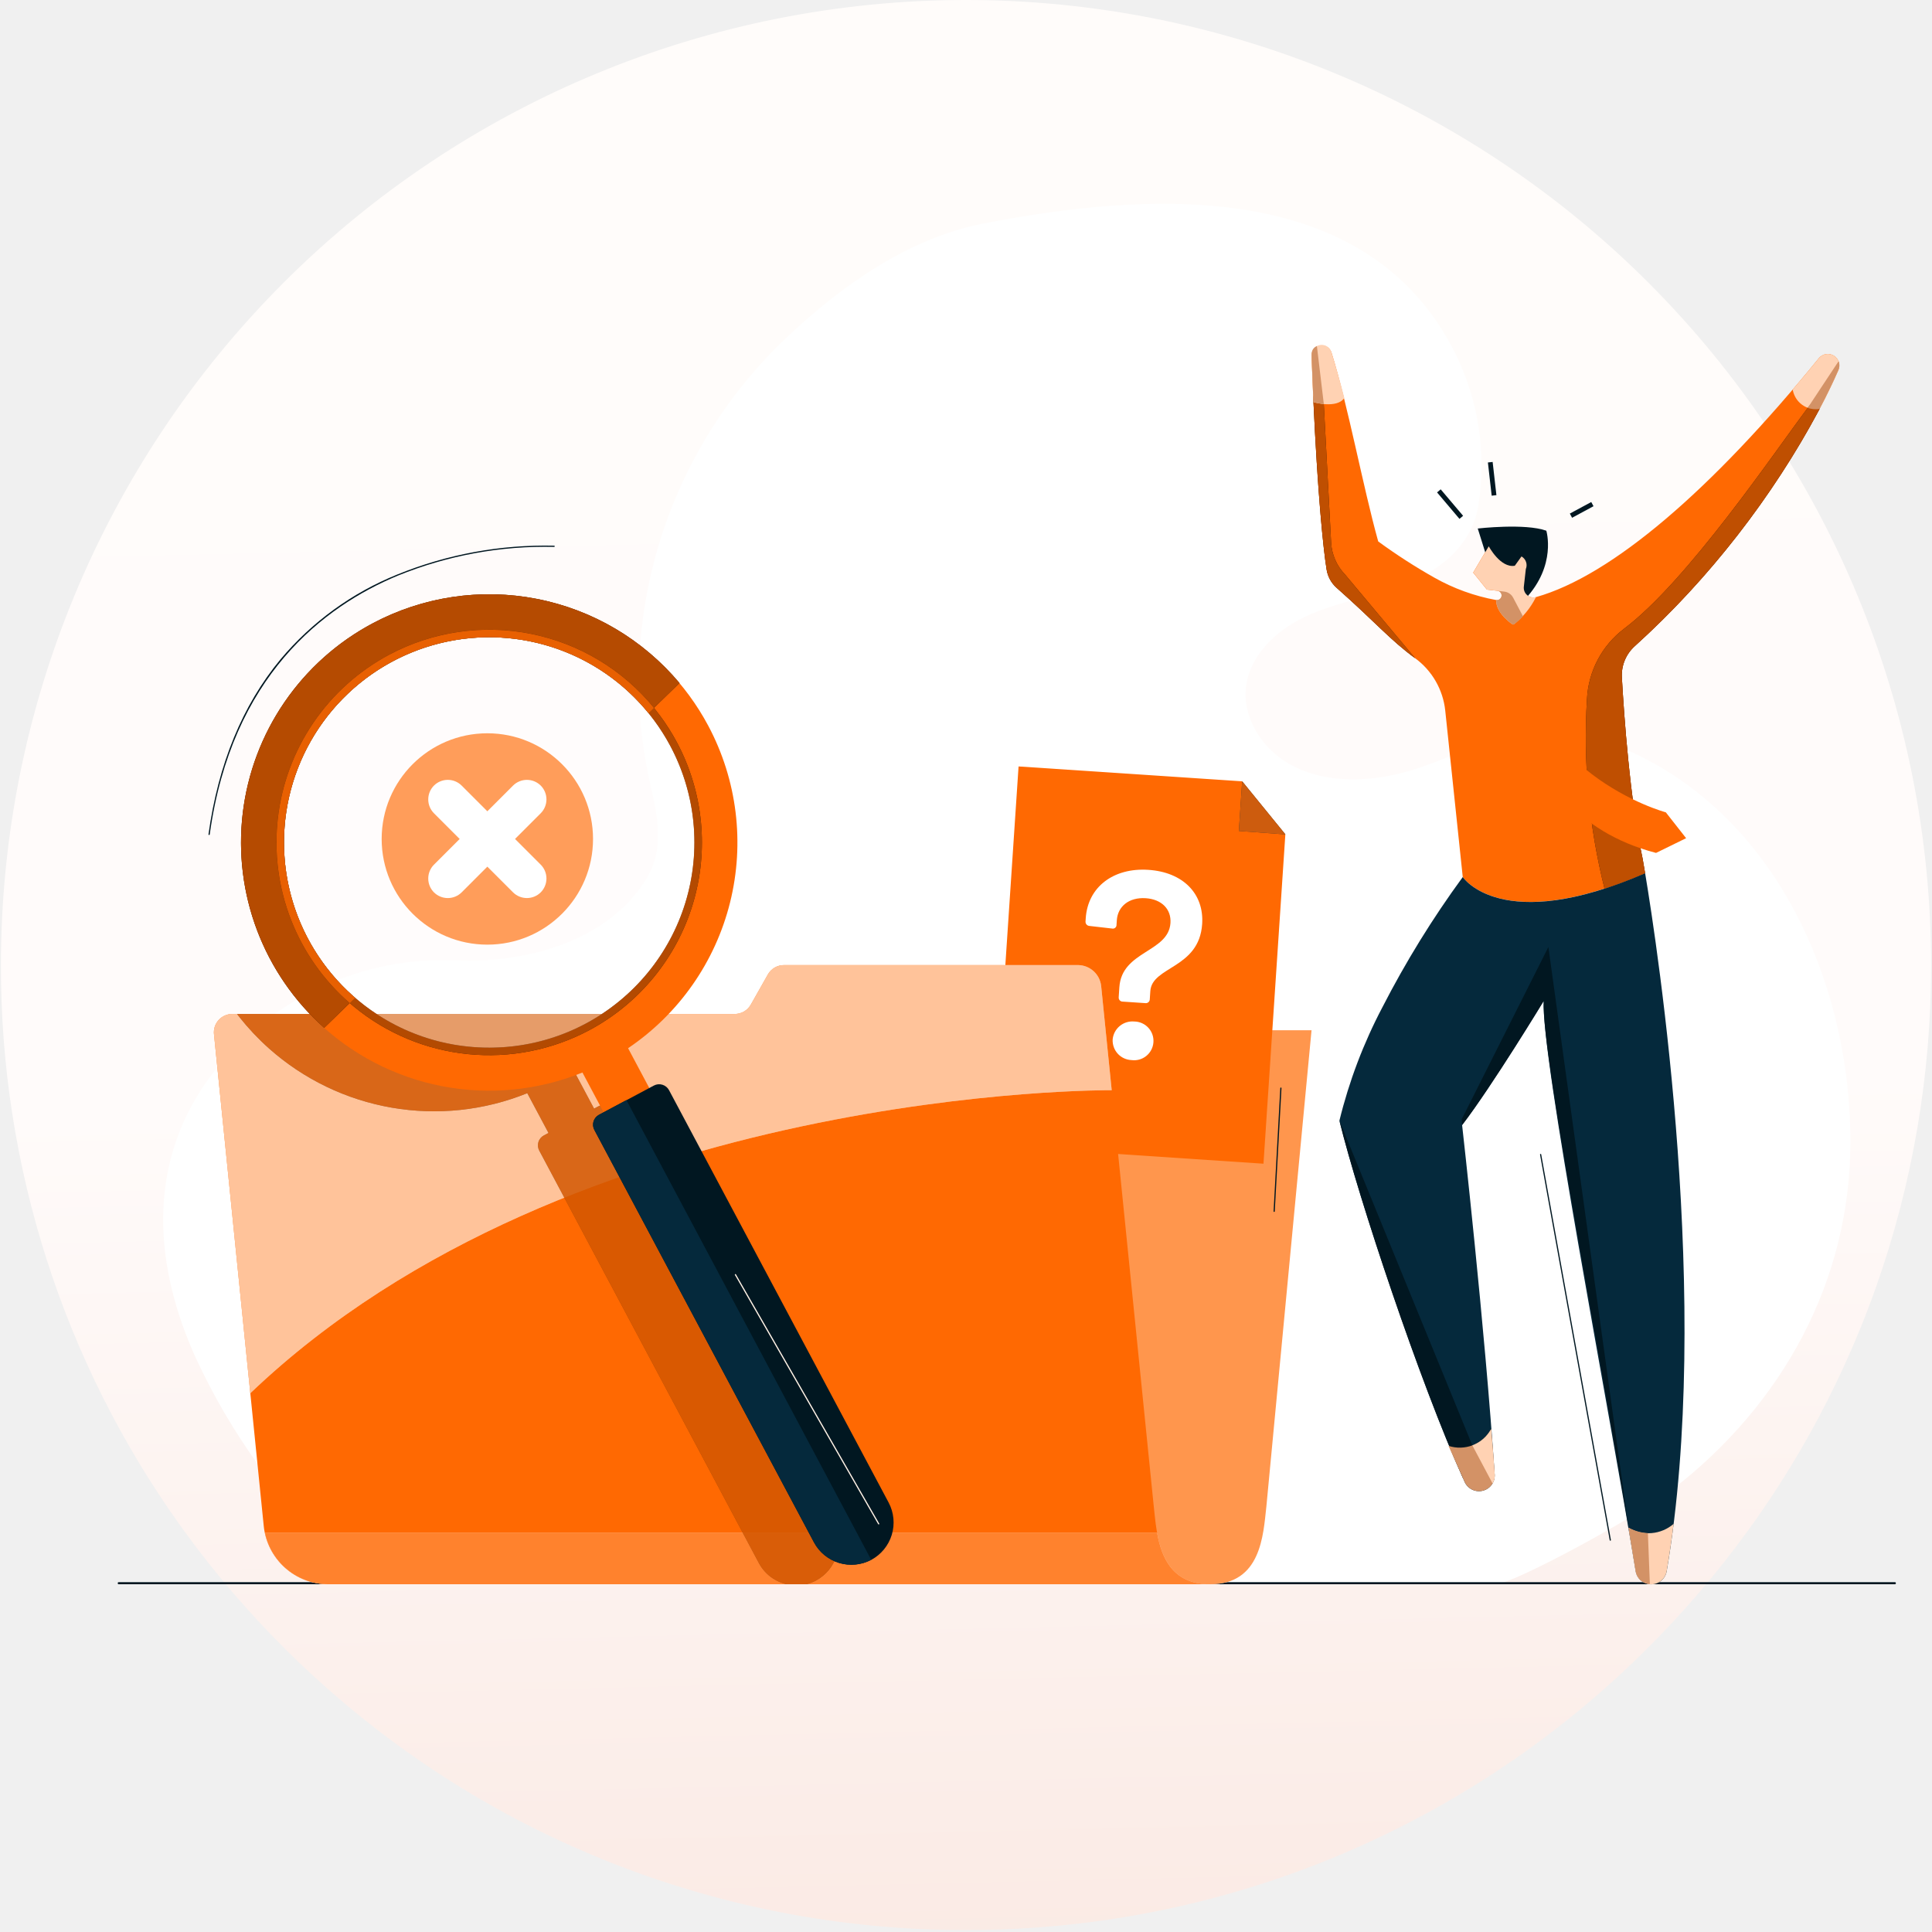
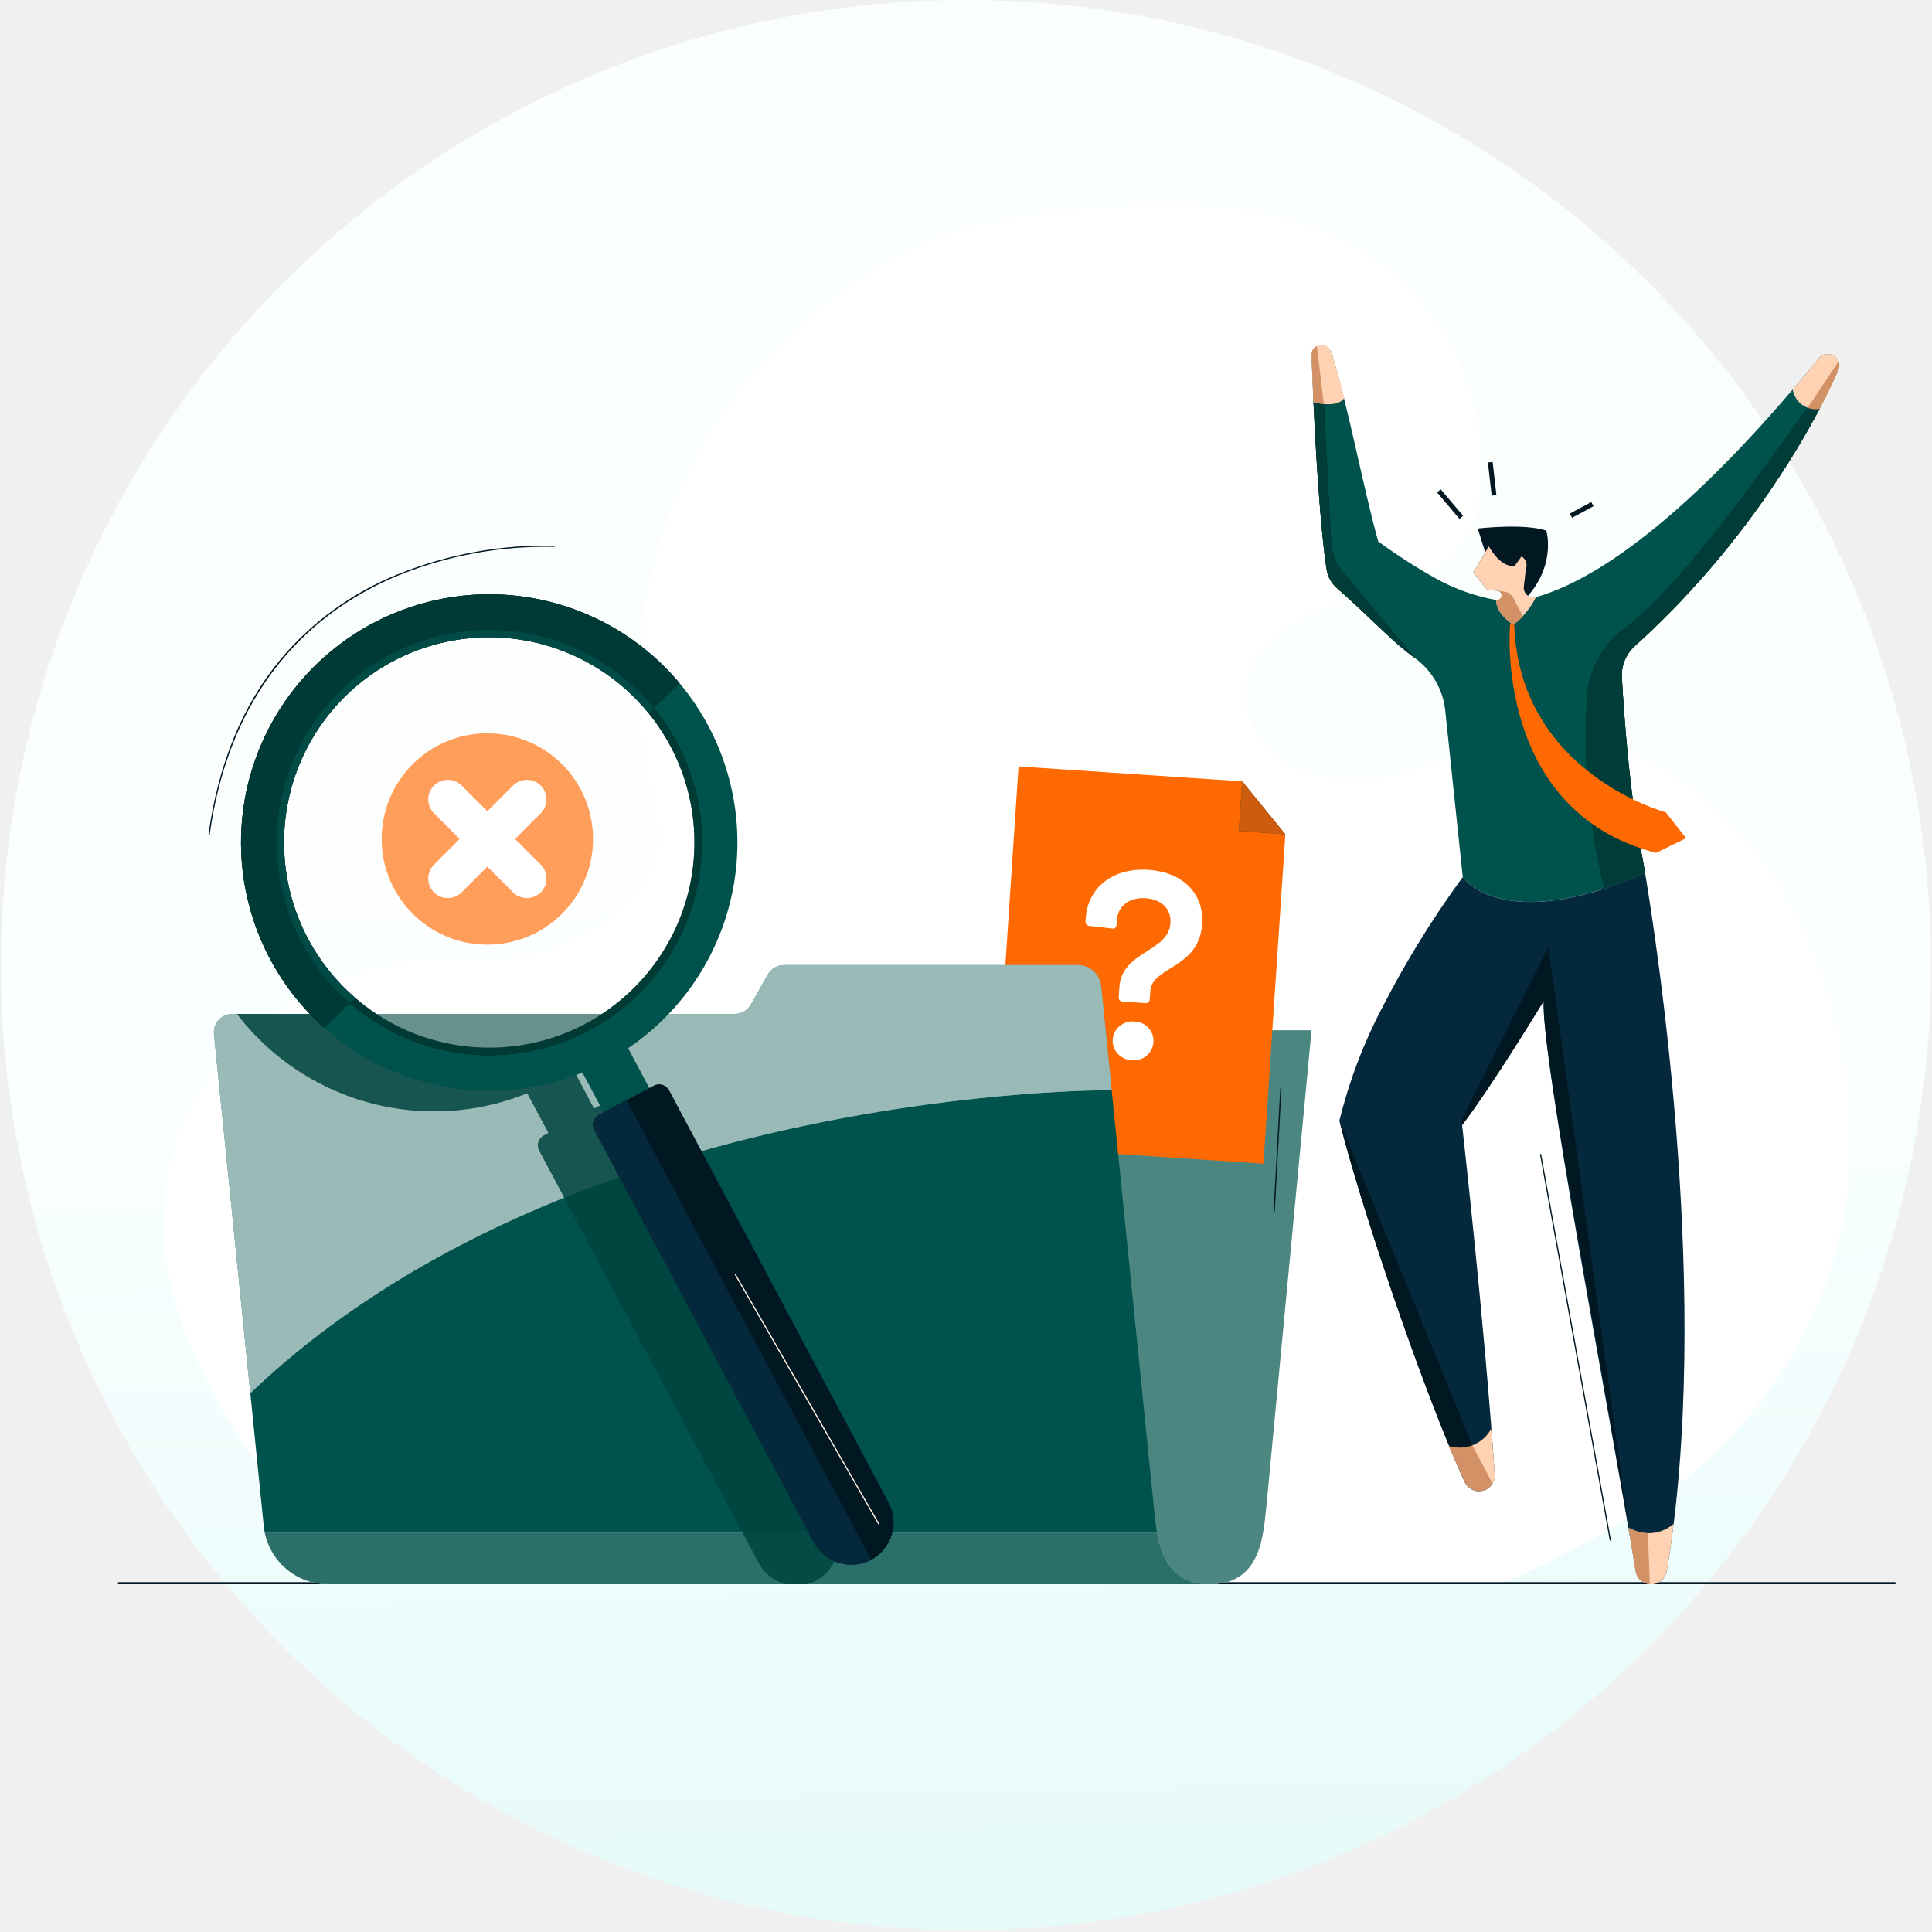
<svg xmlns="http://www.w3.org/2000/svg" width="255" height="255" viewBox="0 0 255 255" fill="none">
  <g clip-path="url(#clip0_246_1001)">
    <mask id="mask0_246_1001" style="mask-type:luminance" maskUnits="userSpaceOnUse" x="0" y="0" width="255" height="255">
      <path d="M255 0H0V255H255V0Z" fill="white" />
    </mask>
    <g mask="url(#mask0_246_1001)">
      <path d="M254.877 127.377C254.892 141.818 252.448 156.157 247.648 169.777C247.248 170.91 246.832 172.04 246.398 173.165C245.412 175.724 244.346 178.242 243.198 180.719C241.911 183.508 240.526 186.242 239.044 188.919C236.795 192.984 234.324 196.924 231.644 200.719L231.538 200.87L231.394 201.07L231.387 201.08L231.287 201.218C231.105 201.475 230.921 201.731 230.735 201.986C226.67 207.602 222.155 212.878 217.235 217.763C216.976 218.02 216.716 218.276 216.454 218.531L216.417 218.567C192.654 241.798 160.729 254.786 127.497 254.742C97.131 254.787 67.756 243.94 44.707 224.17C42.603 222.37 40.559 220.503 38.576 218.57L38.539 218.534C38.278 218.279 38.017 218.023 37.758 217.766C32.84 212.884 28.325 207.612 24.259 202C24.109 201.794 23.96 201.587 23.812 201.38L23.706 201.232C8.327 179.68 0.08 153.854 0.123 127.377C0.123 93.594 13.543 61.196 37.431 37.308C61.319 13.42 93.718 0 127.5 0C161.283 0 193.682 13.42 217.569 37.308C241.457 61.196 254.877 93.594 254.877 127.377Z" fill="url(#paint0_linear_246_1001)" />
      <path d="M197.429 209.1C199.604 209.1 215.795 200.4 220.76 196.569C235.212 185.401 244.247 169.124 244.231 150.649C244.211 127.464 232.21 103.049 208.276 96.729C199.967 94.534 192.205 100.392 184.411 102.173C179.744 103.239 174.438 103.26 170.174 100.839C166.597 98.809 163.983 94.779 164.456 90.693C164.936 86.548 168.356 83.28 172.116 81.471C175.876 79.662 180.058 78.959 184.016 77.65C189.191 75.941 194.156 72.503 195.108 66.824C196.231 59.939 195.169 52.875 192.072 46.624C180.458 23.324 151.378 25.301 129.749 29.514C119.934 31.426 111.049 37.721 103.896 44.474C96.408 51.533 90.783 60.335 87.522 70.095C84.261 79.855 83.464 90.27 85.204 100.413C86.132 105.863 88.399 111.062 85.204 116.168C80.141 124.268 69.297 127.182 60.251 126.733C54.07 126.475 47.918 127.703 42.31 130.313C36.702 132.922 31.801 136.839 28.018 141.733C19.586 152.833 20.104 166.007 25.443 178.333C25.58 178.648 25.719 178.963 25.861 179.277C28.123 184.162 30.842 188.822 33.981 193.195C35.843 195.838 37.819 198.395 39.875 200.895C40.948 202.195 45.575 209.102 47.122 209.102H197.423L197.429 209.1Z" fill="white" />
      <path d="M250.06 209.1H15.711C15.691 209.105 15.669 209.106 15.648 209.102C15.627 209.097 15.607 209.088 15.59 209.075C15.573 209.062 15.559 209.045 15.55 209.026C15.54 209.006 15.535 208.985 15.535 208.964C15.535 208.942 15.54 208.921 15.55 208.901C15.559 208.882 15.573 208.865 15.59 208.852C15.607 208.839 15.627 208.83 15.648 208.825C15.669 208.821 15.691 208.822 15.711 208.827H250.06C250.081 208.822 250.103 208.821 250.124 208.825C250.145 208.83 250.165 208.839 250.182 208.852C250.199 208.865 250.213 208.882 250.222 208.901C250.232 208.921 250.237 208.942 250.237 208.964C250.237 208.985 250.232 209.006 250.222 209.026C250.213 209.045 250.199 209.062 250.182 209.075C250.165 209.088 250.145 209.097 250.124 209.102C250.103 209.106 250.081 209.105 250.06 209.1Z" fill="#011721" />
-       <path d="M242.641 48.853C242.788 48.515 242.808 48.135 242.696 47.783C242.584 47.432 242.349 47.133 242.033 46.942C241.718 46.751 241.344 46.68 240.981 46.743C240.618 46.807 240.29 46.999 240.057 47.286C225.936 64.633 212.737 76 202.723 78.814C202.522 78.869 202.31 78.874 202.107 78.828C201.903 78.782 201.714 78.686 201.556 78.55C201.398 78.414 201.276 78.241 201.2 78.046C201.125 77.851 201.099 77.641 201.123 77.434L201.385 75.11C201.509 74.81 201.519 74.475 201.414 74.168C201.309 73.86 201.096 73.602 200.814 73.44L199.929 74.672C198.029 75.003 196.492 72.103 196.492 72.103L194.442 75.577L196.255 77.822L197.639 77.977C197.722 77.985 197.802 78.009 197.875 78.049C197.948 78.088 198.013 78.142 198.064 78.207C198.116 78.272 198.154 78.346 198.176 78.427C198.198 78.507 198.204 78.59 198.193 78.672C198.182 78.755 198.154 78.834 198.112 78.905C198.069 78.977 198.013 79.039 197.946 79.088C197.879 79.137 197.803 79.171 197.722 79.19C197.641 79.209 197.557 79.211 197.475 79.197C194.605 78.672 191.842 77.671 189.302 76.234C186.747 74.789 184.278 73.196 181.908 71.464C179.884 64.22 177.938 53.554 175.741 46.539C175.645 46.226 175.438 45.959 175.159 45.788C174.881 45.617 174.549 45.553 174.227 45.608C173.904 45.663 173.613 45.833 173.406 46.087C173.2 46.342 173.094 46.662 173.106 46.989C173.723 63.9 174.643 72.422 175.106 75.21C175.259 76.127 175.722 76.963 176.417 77.579C181.607 82.179 183.39 84.379 186.782 86.879C187.888 87.69 188.812 88.722 189.495 89.91C190.179 91.099 190.608 92.416 190.753 93.779L193.065 115.758C193.065 115.758 198.155 123.49 217.132 115.242C216.926 114.006 216.805 113.342 216.805 113.342C215.131 105.473 214.359 94.587 214.069 89.442C214.022 88.668 214.149 87.893 214.442 87.175C214.734 86.457 215.184 85.814 215.758 85.293C229.234 73.211 238.505 58.326 242.644 48.852L242.641 48.853Z" fill="#FF6902" />
+       <path d="M242.641 48.853C242.788 48.515 242.808 48.135 242.696 47.783C242.584 47.432 242.349 47.133 242.033 46.942C241.718 46.751 241.344 46.68 240.981 46.743C240.618 46.807 240.29 46.999 240.057 47.286C225.936 64.633 212.737 76 202.723 78.814C202.522 78.869 202.31 78.874 202.107 78.828C201.903 78.782 201.714 78.686 201.556 78.55C201.398 78.414 201.276 78.241 201.2 78.046C201.125 77.851 201.099 77.641 201.123 77.434L201.385 75.11C201.509 74.81 201.519 74.475 201.414 74.168C201.309 73.86 201.096 73.602 200.814 73.44L199.929 74.672C198.029 75.003 196.492 72.103 196.492 72.103L194.442 75.577L196.255 77.822L197.639 77.977C197.722 77.985 197.802 78.009 197.875 78.049C197.948 78.088 198.013 78.142 198.064 78.207C198.116 78.272 198.154 78.346 198.176 78.427C198.198 78.507 198.204 78.59 198.193 78.672C198.182 78.755 198.154 78.834 198.112 78.905C198.069 78.977 198.013 79.039 197.946 79.088C197.879 79.137 197.803 79.171 197.722 79.19C197.641 79.209 197.557 79.211 197.475 79.197C194.605 78.672 191.842 77.671 189.302 76.234C186.747 74.789 184.278 73.196 181.908 71.464C179.884 64.22 177.938 53.554 175.741 46.539C175.645 46.226 175.438 45.959 175.159 45.788C174.881 45.617 174.549 45.553 174.227 45.608C173.904 45.663 173.613 45.833 173.406 46.087C173.2 46.342 173.094 46.662 173.106 46.989C173.723 63.9 174.643 72.422 175.106 75.21C175.259 76.127 175.722 76.963 176.417 77.579C181.607 82.179 183.39 84.379 186.782 86.879C187.888 87.69 188.812 88.722 189.495 89.91C190.179 91.099 190.608 92.416 190.753 93.779L193.065 115.758C193.065 115.758 198.155 123.49 217.132 115.242C216.926 114.006 216.805 113.342 216.805 113.342C215.131 105.473 214.359 94.587 214.069 89.442C214.022 88.668 214.149 87.893 214.442 87.175C214.734 86.457 215.184 85.814 215.758 85.293C229.234 73.211 238.505 58.326 242.644 48.852L242.641 48.853Z" fill="#00524C" />
      <path d="M174.724 53.329C174.724 53.329 174.005 52.757 173.324 52.238C173.924 65.446 174.69 72.704 175.099 75.196C175.251 76.119 175.716 76.962 176.416 77.582C181.607 82.182 183.392 84.382 186.782 86.882L177.538 75.839C176.438 74.704 175.783 73.211 175.694 71.633L174.726 53.326L174.724 53.329Z" fill="black" />
-       <path opacity="0.75" d="M174.724 53.329C174.724 53.329 174.005 52.757 173.324 52.238C173.924 65.446 174.69 72.704 175.099 75.196C175.251 76.119 175.716 76.962 176.416 77.582C181.607 82.182 183.392 84.382 186.782 86.882L177.538 75.839C176.438 74.704 175.783 73.211 175.694 71.633L174.726 53.326L174.724 53.329Z" fill="#FF6902" />
+       <path opacity="0.75" d="M174.724 53.329C174.724 53.329 174.005 52.757 173.324 52.238C173.924 65.446 174.69 72.704 175.099 75.196C175.251 76.119 175.716 76.962 176.416 77.582C181.607 82.182 183.392 84.382 186.782 86.882L177.538 75.839C176.438 74.704 175.783 73.211 175.694 71.633L174.726 53.326L174.724 53.329Z" fill="#00524C" />
      <path d="M196.03 72.894L195.045 69.757C195.045 69.757 201.27 69.039 204.095 70.045C204.095 70.045 205.484 74.594 201.318 79.045L201.029 80.163L199.878 78.857L196.752 75.197L196.031 72.897L196.03 72.894Z" fill="#011721" />
      <path d="M201.128 77.434L201.39 75.11C201.514 74.81 201.524 74.475 201.419 74.168C201.314 73.86 201.101 73.602 200.819 73.44L199.934 74.672C198.034 75.003 196.497 72.103 196.497 72.103L194.447 75.577L196.26 77.822L197.643 77.977C197.726 77.985 197.806 78.009 197.879 78.049C197.952 78.088 198.016 78.142 198.068 78.207C198.12 78.272 198.158 78.346 198.18 78.427C198.202 78.507 198.208 78.59 198.197 78.672C198.186 78.755 198.158 78.834 198.116 78.905C198.073 78.977 198.017 79.039 197.95 79.088C197.883 79.137 197.807 79.171 197.726 79.19C197.645 79.209 197.561 79.211 197.479 79.197C197.427 81.021 199.719 82.471 199.719 82.471C200.987 81.497 202.016 80.246 202.727 78.813C202.526 78.868 202.315 78.872 202.112 78.826C201.908 78.78 201.72 78.684 201.562 78.549C201.404 78.412 201.282 78.24 201.206 78.046C201.13 77.852 201.103 77.642 201.127 77.435L201.128 77.434Z" fill="#FFD2B3" />
      <path d="M193.063 115.763C189.078 121.208 185.53 126.959 182.451 132.963C179.96 137.696 178.057 142.717 176.785 147.912C179.33 158.28 187.585 182.888 193.313 195.594C193.513 196.038 193.862 196.398 194.3 196.61C194.738 196.823 195.236 196.875 195.708 196.758C196.181 196.641 196.597 196.361 196.884 195.968C197.172 195.575 197.312 195.094 197.28 194.608C196 175.249 192.98 148.491 192.98 148.491C196.924 143.355 203.749 132.107 203.749 132.107C203.393 139.564 212.337 185.699 215.882 207.355C215.959 207.842 216.206 208.286 216.58 208.608C216.953 208.929 217.429 209.107 217.922 209.11C218.415 209.113 218.893 208.94 219.271 208.623C219.648 208.305 219.9 207.864 219.982 207.378C225.992 172.261 218.798 125.207 217.136 115.247C198.159 123.494 193.069 115.763 193.069 115.763H193.063Z" fill="#05293C" />
      <path d="M240.06 47.285C238.905 48.704 237.757 50.081 236.615 51.416C236.749 52.224 237.196 52.947 237.859 53.428C238.523 53.908 239.349 54.108 240.158 53.983C241.125 52.147 241.958 50.421 242.645 48.846C242.792 48.508 242.811 48.128 242.698 47.777C242.586 47.425 242.35 47.127 242.035 46.936C241.719 46.745 241.345 46.676 240.982 46.74C240.619 46.804 240.292 46.998 240.06 47.285Z" fill="#FFD2B3" />
      <path d="M214.949 201.639C215.282 203.691 215.595 205.609 215.88 207.355C215.957 207.842 216.204 208.286 216.578 208.608C216.951 208.929 217.427 209.107 217.92 209.11C218.413 209.113 218.891 208.94 219.269 208.623C219.646 208.305 219.898 207.864 219.98 207.378C220.33 205.333 220.634 203.245 220.898 201.129C220.087 201.83 219.076 202.256 218.009 202.348C216.941 202.44 215.872 202.192 214.953 201.64L214.949 201.639Z" fill="#FFD2B3" />
      <path d="M194.123 195.178L194.333 190.778L176.787 147.906C179.297 158.133 187.317 182.272 193.076 195.058L194.123 195.178Z" fill="#011721" />
      <path d="M197.282 194.608C197.153 192.656 196.991 190.653 196.804 188.628C196.272 189.594 195.419 190.344 194.392 190.747C193.366 191.149 192.231 191.18 191.184 190.834C191.936 192.525 192.653 194.125 193.315 195.594C193.514 196.038 193.863 196.398 194.301 196.61C194.739 196.823 195.238 196.875 195.71 196.758C196.182 196.641 196.598 196.361 196.886 195.968C197.173 195.575 197.313 195.094 197.282 194.608Z" fill="#D39266" />
      <path d="M192.924 147.732L192.983 148.491C196.927 143.355 203.752 132.107 203.752 132.107C203.425 138.963 211.152 178.237 214.952 201.639L204.368 124.994L192.924 147.732Z" fill="#011721" />
      <path d="M240.158 53.982C240.158 53.982 239.727 52.331 238.595 53.837C234.263 59.6 222.723 76.7 214.36 82.982C212.914 84.077 211.726 85.475 210.879 87.079C210.032 88.683 209.548 90.454 209.46 92.265C208.946 100.675 209.727 109.114 211.775 117.287C213.425 116.754 215.207 116.087 217.134 115.246C216.928 114.01 216.807 113.346 216.807 113.346C215.123 105.454 214.352 94.53 214.065 89.4C214.023 88.627 214.155 87.855 214.452 87.14C214.749 86.425 215.203 85.787 215.781 85.271C225.634 76.311 233.879 65.728 240.158 53.982Z" fill="black" />
-       <path opacity="0.75" d="M240.158 53.982C240.158 53.982 239.727 52.331 238.595 53.837C234.263 59.6 222.723 76.7 214.36 82.982C212.914 84.077 211.726 85.475 210.879 87.079C210.032 88.683 209.548 90.454 209.46 92.265C208.946 100.675 209.727 109.114 211.775 117.287C213.425 116.754 215.207 116.087 217.134 115.246C216.928 114.01 216.807 113.346 216.807 113.346C215.123 105.454 214.352 94.53 214.065 89.4C214.023 88.627 214.155 87.855 214.452 87.14C214.749 86.425 215.203 85.787 215.781 85.271C225.634 76.311 233.879 65.728 240.158 53.982Z" fill="#FF6902" />
+       <path opacity="0.75" d="M240.158 53.982C240.158 53.982 239.727 52.331 238.595 53.837C234.263 59.6 222.723 76.7 214.36 82.982C212.914 84.077 211.726 85.475 210.879 87.079C210.032 88.683 209.548 90.454 209.46 92.265C208.946 100.675 209.727 109.114 211.775 117.287C213.425 116.754 215.207 116.087 217.134 115.246C216.928 114.01 216.807 113.346 216.807 113.346C215.123 105.454 214.352 94.53 214.065 89.4C214.023 88.627 214.155 87.855 214.452 87.14C214.749 86.425 215.203 85.787 215.781 85.271C225.634 76.311 233.879 65.728 240.158 53.982Z" fill="#00524C" />
      <path d="M199.314 82.4C199.314 82.4 197.033 106.965 218.576 112.575L222.547 110.63L219.868 107.218C219.868 107.218 200.496 102.046 199.855 82.426L199.313 82.399L199.314 82.4Z" fill="#FF6902" />
      <path d="M199.718 78.888C199.605 78.671 199.441 78.486 199.24 78.346C199.039 78.207 198.808 78.118 198.565 78.088L197.652 77.976C197.733 77.987 197.811 78.013 197.881 78.054C197.951 78.094 198.013 78.149 198.062 78.213C198.111 78.278 198.147 78.352 198.168 78.43C198.188 78.509 198.193 78.591 198.182 78.671C198.17 78.752 198.143 78.829 198.102 78.899C198.06 78.969 198.006 79.03 197.94 79.079C197.875 79.127 197.801 79.162 197.722 79.182C197.644 79.202 197.562 79.206 197.481 79.194C197.429 81.018 199.721 82.468 199.721 82.468C200.198 82.148 200.631 81.767 201.009 81.336L199.717 78.885L199.718 78.888Z" fill="#D39266" />
      <path d="M242.674 47.674L238.594 53.838C239.097 54.006 239.632 54.055 240.157 53.983C241.124 52.147 241.957 50.421 242.644 48.846C242.729 48.663 242.776 48.465 242.781 48.263C242.786 48.062 242.75 47.861 242.674 47.674Z" fill="#D39266" />
      <path d="M194.334 190.778L197.006 195.805C197.219 195.443 197.316 195.024 197.283 194.605C197.154 192.653 196.992 190.65 196.805 188.625C196.273 189.62 195.394 190.385 194.335 190.775L194.334 190.778Z" fill="#FFD2B3" />
      <path d="M217.502 202.365C216.61 202.308 215.74 202.06 214.951 201.639C215.284 203.691 215.596 205.609 215.882 207.355C215.946 207.816 216.169 208.241 216.512 208.556C216.855 208.872 217.297 209.058 217.762 209.083L217.502 202.365Z" fill="#D39266" />
      <path d="M177.433 52.511C176.873 50.364 176.302 48.305 175.712 46.433C175.611 46.129 175.405 45.872 175.13 45.707C174.856 45.543 174.531 45.483 174.216 45.538C173.901 45.593 173.616 45.76 173.413 46.007C173.21 46.255 173.103 46.567 173.112 46.887C173.193 49.116 173.279 51.174 173.369 53.087C173.369 53.087 176.494 53.987 177.438 52.514L177.433 52.511Z" fill="#FFD2B3" />
      <path d="M173.812 45.662C173.054 46.043 173.098 46.626 173.122 47.279C173.198 49.357 173.28 51.286 173.364 53.079C173.811 53.199 174.267 53.281 174.728 53.324L173.812 45.657V45.662Z" fill="#D39266" />
      <path d="M167.143 198.873L173.107 135.981H97.066V209.1H159.735C166.466 209.1 166.727 202.582 167.142 198.876L167.143 198.873Z" fill="white" />
-       <path opacity="0.7" d="M167.143 198.873L173.107 135.981H97.066V209.1H159.735C166.466 209.1 166.727 202.582 167.142 198.876L167.143 198.873Z" fill="#FF6902" />
+       <path opacity="0.7" d="M167.143 198.873L173.107 135.981H97.066V209.1H159.735C166.466 209.1 166.727 202.582 167.142 198.876L167.143 198.873Z" fill="#00524C" />
      <path d="M166.763 153.594L131.107 151.221L134.438 101.163L163.95 103.127L169.65 110.133L166.763 153.594Z" fill="#FF6902" />
      <path d="M147.656 131.6L147.743 130.292C148.063 125.482 154.228 125.714 154.487 121.824C154.609 119.985 153.31 118.691 151.224 118.552C149.031 118.406 147.53 119.621 147.407 121.46L147.367 122.06C147.371 122.135 147.357 122.211 147.326 122.28C147.296 122.349 147.25 122.41 147.191 122.458C147.133 122.506 147.064 122.54 146.99 122.556C146.917 122.573 146.84 122.572 146.767 122.553L143.805 122.214C143.659 122.208 143.522 122.145 143.422 122.039C143.323 121.933 143.27 121.792 143.274 121.646L143.305 121.186C143.578 117.086 146.947 114.501 151.58 114.809C156.142 115.109 158.937 117.963 158.67 121.959C158.277 127.866 152.047 127.522 151.829 130.811L151.758 131.872C151.759 131.948 151.744 132.024 151.714 132.093C151.683 132.163 151.638 132.225 151.581 132.276C151.523 132.326 151.456 132.363 151.383 132.385C151.31 132.406 151.233 132.411 151.158 132.4L148.187 132.2C148.111 132.202 148.035 132.187 147.965 132.156C147.895 132.126 147.833 132.08 147.783 132.023C147.733 131.966 147.695 131.898 147.674 131.825C147.652 131.752 147.647 131.675 147.659 131.6H147.656ZM146.856 137.194C146.887 136.851 146.987 136.517 147.147 136.212C147.308 135.907 147.528 135.637 147.793 135.417C148.059 135.197 148.365 135.032 148.695 134.931C149.024 134.83 149.37 134.794 149.714 134.827C150.063 134.83 150.408 134.906 150.727 135.048C151.047 135.19 151.333 135.395 151.57 135.653C151.807 135.91 151.988 136.213 152.103 136.543C152.218 136.873 152.264 137.223 152.238 137.571C152.213 137.92 152.116 138.259 151.954 138.569C151.792 138.879 151.568 139.152 151.297 139.372C151.025 139.591 150.711 139.753 150.375 139.847C150.038 139.941 149.686 139.965 149.34 139.917C148.997 139.903 148.661 139.822 148.35 139.677C148.039 139.533 147.76 139.328 147.529 139.075C147.298 138.822 147.12 138.525 147.005 138.202C146.889 137.88 146.839 137.537 146.857 137.195L146.856 137.194Z" fill="white" />
      <path d="M163.95 103.127L163.514 109.677L169.655 110.133L163.95 103.127Z" fill="#05293C" />
      <path opacity="0.8" d="M163.95 103.127L163.514 109.677L169.655 110.133L163.95 103.127Z" fill="#FF6902" />
-       <path d="M159.699 209.1H43.396C41.257 209.118 39.188 208.335 37.598 206.903C36.008 205.472 35.012 203.497 34.806 201.367L28.25 136.567C28.206 136.221 28.237 135.869 28.34 135.536C28.444 135.203 28.619 134.897 28.852 134.637C29.085 134.378 29.372 134.172 29.692 134.033C30.012 133.894 30.358 133.827 30.707 133.834H96.939C97.374 133.842 97.803 133.733 98.181 133.519C98.559 133.305 98.873 132.994 99.09 132.617L101.362 128.599C101.579 128.222 101.893 127.911 102.271 127.697C102.65 127.483 103.079 127.374 103.513 127.382H142.323C143.07 127.399 143.785 127.684 144.338 128.187C144.891 128.689 145.244 129.373 145.332 130.115L152.288 198.876C152.703 202.582 152.964 209.1 159.695 209.1H159.699Z" fill="#FF6902" />
+       <path d="M159.699 209.1H43.396C41.257 209.118 39.188 208.335 37.598 206.903C36.008 205.472 35.012 203.497 34.806 201.367L28.25 136.567C28.206 136.221 28.237 135.869 28.34 135.536C28.444 135.203 28.619 134.897 28.852 134.637C29.085 134.378 29.372 134.172 29.692 134.033C30.012 133.894 30.358 133.827 30.707 133.834H96.939C97.374 133.842 97.803 133.733 98.181 133.519C98.559 133.305 98.873 132.994 99.09 132.617L101.362 128.599C101.579 128.222 101.893 127.911 102.271 127.697C102.65 127.483 103.079 127.374 103.513 127.382H142.323C143.07 127.399 143.785 127.684 144.338 128.187C144.891 128.689 145.244 129.373 145.332 130.115L152.288 198.876C152.703 202.582 152.964 209.1 159.695 209.1H159.699Z" fill="#00524C" />
      <path d="M146.73 143.892L145.336 130.112C145.248 129.37 144.895 128.686 144.342 128.184C143.789 127.681 143.074 127.396 142.327 127.379H103.512C103.077 127.371 102.649 127.48 102.27 127.694C101.892 127.908 101.578 128.219 101.361 128.596L99.089 132.614C98.872 132.991 98.558 133.302 98.18 133.516C97.802 133.73 97.373 133.839 96.938 133.831H30.707C30.358 133.824 30.012 133.892 29.692 134.03C29.372 134.169 29.086 134.375 28.852 134.635C28.619 134.894 28.445 135.201 28.341 135.534C28.237 135.867 28.206 136.218 28.25 136.564L33.038 183.888C75.577 143.267 146.73 143.892 146.73 143.892Z" fill="white" />
-       <path opacity="0.4" d="M146.73 143.892L145.336 130.112C145.248 129.37 144.895 128.686 144.342 128.184C143.789 127.681 143.074 127.396 142.327 127.379H103.512C103.077 127.371 102.649 127.48 102.27 127.694C101.892 127.908 101.578 128.219 101.361 128.596L99.089 132.614C98.872 132.991 98.558 133.302 98.18 133.516C97.802 133.73 97.373 133.839 96.938 133.831H30.707C30.358 133.824 30.012 133.892 29.692 134.03C29.372 134.169 29.086 134.375 28.852 134.635C28.619 134.894 28.445 135.201 28.341 135.534C28.237 135.867 28.206 136.218 28.25 136.564L33.038 183.888C75.577 143.267 146.73 143.892 146.73 143.892Z" fill="#FF6902" />
+       <path opacity="0.4" d="M146.73 143.892L145.336 130.112C145.248 129.37 144.895 128.686 144.342 128.184C143.789 127.681 143.074 127.396 142.327 127.379H103.512C103.077 127.371 102.649 127.48 102.27 127.694C101.892 127.908 101.578 128.219 101.361 128.596L99.089 132.614C98.872 132.991 98.558 133.302 98.18 133.516C97.802 133.73 97.373 133.839 96.938 133.831H30.707C30.358 133.824 30.012 133.892 29.692 134.03C29.372 134.169 29.086 134.375 28.852 134.635C28.619 134.894 28.445 135.201 28.341 135.534C28.237 135.867 28.206 136.218 28.25 136.564L33.038 183.888C75.577 143.267 146.73 143.892 146.73 143.892Z" fill="#00524C" />
      <path d="M43.398 209.1H159.698C154.798 209.1 153.327 205.644 152.729 202.334H34.965C35.376 204.261 36.44 205.986 37.976 207.219C39.513 208.452 41.428 209.116 43.398 209.1Z" fill="white" />
-       <path opacity="0.83" d="M43.398 209.1H159.698C154.798 209.1 153.327 205.644 152.729 202.334H34.965C35.376 204.261 36.44 205.986 37.976 207.219C39.513 208.452 41.428 209.116 43.398 209.1Z" fill="#FF6902" />
+       <path opacity="0.83" d="M43.398 209.1H159.698C154.798 209.1 153.327 205.644 152.729 202.334H34.965C35.376 204.261 36.44 205.986 37.976 207.219C39.513 208.452 41.428 209.116 43.398 209.1Z" fill="#00524C" />
      <path opacity="0.5" d="M107.712 208.6C109.016 207.9 109.989 206.713 110.42 205.297C110.851 203.882 110.704 202.354 110.012 201.046L81.023 146.607C80.839 146.261 80.525 146.002 80.149 145.888C79.774 145.774 79.369 145.813 79.023 145.997L78.411 146.323L75.611 141.074C78.555 139.095 81.156 136.649 83.311 133.831H31.285C31.333 133.893 31.379 133.958 31.428 134.02C31.495 134.106 31.56 134.195 31.628 134.28C31.885 134.605 32.149 134.922 32.418 135.235C32.459 135.282 32.498 135.335 32.539 135.378C32.83 135.711 33.127 136.04 33.429 136.363L33.487 136.426C33.805 136.759 34.129 137.088 34.459 137.411L34.476 137.428C34.813 137.755 35.157 138.075 35.507 138.386C40.074 142.45 45.686 145.156 51.71 146.198C57.733 147.241 63.928 146.579 69.595 144.286L72.395 149.535L71.783 149.861C71.612 149.952 71.46 150.076 71.336 150.226C71.212 150.376 71.12 150.549 71.063 150.734C71.006 150.92 70.986 151.115 71.005 151.309C71.024 151.502 71.081 151.69 71.172 151.861L100.162 206.302C100.598 207.121 101.233 207.818 102.008 208.328C102.159 208.427 102.313 208.519 102.472 208.602C102.897 208.825 103.349 208.993 103.816 209.102H106.416C106.869 208.99 107.305 208.822 107.716 208.602L107.712 208.6Z" fill="black" />
-       <path opacity="0.7" d="M107.712 208.6C109.016 207.9 109.989 206.713 110.42 205.297C110.851 203.882 110.704 202.354 110.012 201.046L81.023 146.607C80.839 146.261 80.525 146.002 80.149 145.888C79.774 145.774 79.369 145.813 79.023 145.997L78.411 146.323L75.611 141.074C78.555 139.095 81.156 136.649 83.311 133.831H31.285C31.333 133.893 31.379 133.958 31.428 134.02C31.495 134.106 31.56 134.195 31.628 134.28C31.885 134.605 32.149 134.922 32.418 135.235C32.459 135.282 32.498 135.335 32.539 135.378C32.83 135.711 33.127 136.04 33.429 136.363L33.487 136.426C33.805 136.759 34.129 137.088 34.459 137.411L34.476 137.428C34.813 137.755 35.157 138.075 35.507 138.386C40.074 142.45 45.686 145.156 51.71 146.198C57.733 147.241 63.928 146.579 69.595 144.286L72.395 149.535L71.783 149.861C71.612 149.952 71.46 150.076 71.336 150.226C71.212 150.376 71.12 150.549 71.063 150.734C71.006 150.92 70.986 151.115 71.005 151.309C71.024 151.502 71.081 151.69 71.172 151.861L100.162 206.302C100.598 207.121 101.233 207.818 102.008 208.328C102.159 208.427 102.313 208.519 102.472 208.602C102.897 208.825 103.349 208.993 103.816 209.102H106.416C106.869 208.99 107.305 208.822 107.716 208.602L107.712 208.6Z" fill="#FF6902" />
+       <path opacity="0.7" d="M107.712 208.6C109.016 207.9 109.989 206.713 110.42 205.297C110.851 203.882 110.704 202.354 110.012 201.046L81.023 146.607C80.839 146.261 80.525 146.002 80.149 145.888C79.774 145.774 79.369 145.813 79.023 145.997L78.411 146.323L75.611 141.074C78.555 139.095 81.156 136.649 83.311 133.831H31.285C31.333 133.893 31.379 133.958 31.428 134.02C31.495 134.106 31.56 134.195 31.628 134.28C31.885 134.605 32.149 134.922 32.418 135.235C32.459 135.282 32.498 135.335 32.539 135.378C32.83 135.711 33.127 136.04 33.429 136.363L33.487 136.426C33.805 136.759 34.129 137.088 34.459 137.411L34.476 137.428C34.813 137.755 35.157 138.075 35.507 138.386C40.074 142.45 45.686 145.156 51.71 146.198C57.733 147.241 63.928 146.579 69.595 144.286L72.395 149.535L71.783 149.861C71.612 149.952 71.46 150.076 71.336 150.226C71.212 150.376 71.12 150.549 71.063 150.734C71.006 150.92 70.986 151.115 71.005 151.309C71.024 151.502 71.081 151.69 71.172 151.861L100.162 206.302C100.598 207.121 101.233 207.818 102.008 208.328C102.159 208.427 102.313 208.519 102.472 208.602C102.897 208.825 103.349 208.993 103.816 209.102H106.416C106.869 208.99 107.305 208.822 107.716 208.602L107.712 208.6Z" fill="#00524C" />
      <path d="M64.324 124.682C72.028 124.682 78.273 118.437 78.273 110.733C78.273 103.029 72.028 96.784 64.324 96.784C56.62 96.784 50.375 103.029 50.375 110.733C50.375 118.437 56.62 124.682 64.324 124.682Z" fill="white" />
      <path d="M64.324 124.682C72.028 124.682 78.273 118.437 78.273 110.733C78.273 103.029 72.028 96.784 64.324 96.784C56.62 96.784 50.375 103.029 50.375 110.733C50.375 118.437 56.62 124.682 64.324 124.682Z" fill="#FF6902" />
      <path d="M67.717 117.78L57.277 107.34C56.794 106.855 56.523 106.198 56.523 105.513C56.523 104.828 56.794 104.171 57.277 103.686C57.763 103.203 58.42 102.932 59.104 102.932C59.789 102.932 60.446 103.203 60.931 103.686L71.37 114.125C71.853 114.61 72.124 115.267 72.124 115.952C72.124 116.637 71.853 117.294 71.37 117.779C70.885 118.261 70.228 118.532 69.544 118.532C68.859 118.532 68.203 118.262 67.717 117.78Z" fill="white" />
      <path d="M71.37 107.34L60.931 117.78C60.446 118.263 59.789 118.534 59.104 118.534C58.42 118.534 57.763 118.263 57.277 117.78C56.794 117.295 56.523 116.638 56.523 115.953C56.523 115.268 56.794 114.611 57.277 114.126L67.716 103.687C68.202 103.204 68.859 102.933 69.543 102.933C70.228 102.933 70.885 103.204 71.37 103.687C71.853 104.172 72.124 104.829 72.124 105.514C72.124 106.198 71.853 106.855 71.37 107.34Z" fill="white" />
-       <path d="M93.487 95.8C90.51 90.209 85.976 85.602 80.434 82.534C74.892 79.467 68.58 78.073 62.262 78.519C55.944 78.965 49.89 81.234 44.835 85.049C39.779 88.865 35.938 94.065 33.777 100.018C31.616 105.972 31.226 112.425 32.657 118.595C34.087 124.765 37.275 130.389 41.836 134.784C46.396 139.18 52.133 142.159 58.352 143.362C64.57 144.564 71.004 143.938 76.875 141.559L81.01 149.323L87.034 146.115L82.899 138.351C89.609 133.82 94.405 126.965 96.36 119.108C98.316 111.25 97.292 102.947 93.487 95.8ZM77.302 135.1C72.573 137.618 67.204 138.678 61.873 138.145C56.543 137.611 51.49 135.509 47.354 132.104C43.218 128.699 40.184 124.144 38.637 119.015C37.09 113.886 37.099 108.413 38.662 103.289C40.226 98.165 43.273 93.619 47.42 90.228C51.567 86.836 56.626 84.749 61.959 84.233C67.291 83.717 72.657 84.793 77.377 87.327C82.098 89.86 85.961 93.736 88.479 98.465C91.854 104.805 92.573 112.227 90.477 119.097C88.38 125.967 83.641 131.724 77.302 135.1Z" fill="#FF6902" />
+       <path d="M93.487 95.8C90.51 90.209 85.976 85.602 80.434 82.534C74.892 79.467 68.58 78.073 62.262 78.519C55.944 78.965 49.89 81.234 44.835 85.049C39.779 88.865 35.938 94.065 33.777 100.018C31.616 105.972 31.226 112.425 32.657 118.595C34.087 124.765 37.275 130.389 41.836 134.784C46.396 139.18 52.133 142.159 58.352 143.362C64.57 144.564 71.004 143.938 76.875 141.559L81.01 149.323L87.034 146.115L82.899 138.351C89.609 133.82 94.405 126.965 96.36 119.108C98.316 111.25 97.292 102.947 93.487 95.8ZM77.302 135.1C72.573 137.618 67.204 138.678 61.873 138.145C56.543 137.611 51.49 135.509 47.354 132.104C43.218 128.699 40.184 124.144 38.637 119.015C37.09 113.886 37.099 108.413 38.662 103.289C40.226 98.165 43.273 93.619 47.42 90.228C51.567 86.836 56.626 84.749 61.959 84.233C67.291 83.717 72.657 84.793 77.377 87.327C82.098 89.86 85.961 93.736 88.479 98.465C91.854 104.805 92.573 112.227 90.477 119.097C88.38 125.967 83.641 131.724 77.302 135.1Z" fill="#00524C" />
      <path d="M49.174 82.28C44.514 84.762 40.522 88.334 37.539 92.691C34.557 97.048 32.672 102.061 32.044 107.304C31.417 112.547 32.066 117.864 33.937 122.801C35.807 127.739 38.844 132.152 42.787 135.663L46.873 131.698C44.027 129.242 41.724 126.221 40.109 122.827C38.494 119.433 37.603 115.74 37.494 111.982C37.384 108.225 38.057 104.486 39.471 101.004C40.885 97.521 43.009 94.37 45.706 91.753C48.404 89.135 51.617 87.108 55.141 85.8C58.664 84.492 62.422 83.931 66.174 84.154C69.926 84.377 73.591 85.379 76.935 87.095C80.279 88.812 83.229 91.205 85.598 94.124L89.686 90.157C84.859 84.399 78.201 80.474 70.825 79.04C63.45 77.606 55.805 78.75 49.173 82.281L49.174 82.28Z" fill="black" />
-       <path opacity="0.71" d="M49.174 82.28C44.514 84.762 40.522 88.334 37.539 92.691C34.557 97.048 32.672 102.061 32.044 107.304C31.417 112.547 32.066 117.864 33.937 122.801C35.807 127.739 38.844 132.152 42.787 135.663L46.873 131.698C44.027 129.242 41.724 126.221 40.109 122.827C38.494 119.433 37.603 115.74 37.494 111.982C37.384 108.225 38.057 104.486 39.471 101.004C40.885 97.521 43.009 94.37 45.706 91.753C48.404 89.135 51.617 87.108 55.141 85.8C58.664 84.492 62.422 83.931 66.174 84.154C69.926 84.377 73.591 85.379 76.935 87.095C80.279 88.812 83.229 91.205 85.598 94.124L89.686 90.157C84.859 84.399 78.201 80.474 70.825 79.04C63.45 77.606 55.805 78.75 49.173 82.281L49.174 82.28Z" fill="#FF6902" />
+       <path opacity="0.71" d="M49.174 82.28C44.514 84.762 40.522 88.334 37.539 92.691C34.557 97.048 32.672 102.061 32.044 107.304C31.417 112.547 32.066 117.864 33.937 122.801C35.807 127.739 38.844 132.152 42.787 135.663L46.873 131.698C44.027 129.242 41.724 126.221 40.109 122.827C38.494 119.433 37.603 115.74 37.494 111.982C37.384 108.225 38.057 104.486 39.471 101.004C40.885 97.521 43.009 94.37 45.706 91.753C48.404 89.135 51.617 87.108 55.141 85.8C58.664 84.492 62.422 83.931 66.174 84.154C69.926 84.377 73.591 85.379 76.935 87.095C80.279 88.812 83.229 91.205 85.598 94.124L89.686 90.157C84.859 84.399 78.201 80.474 70.825 79.04C63.45 77.606 55.805 78.75 49.173 82.281L49.174 82.28Z" fill="#00524C" />
      <path d="M114.991 205.88C113.683 206.572 112.155 206.719 110.739 206.288C109.324 205.857 108.137 204.884 107.437 203.58L78.447 149.139C78.263 148.793 78.223 148.388 78.338 148.013C78.452 147.638 78.711 147.323 79.057 147.139L86.304 143.279C86.65 143.095 87.055 143.056 87.43 143.17C87.805 143.284 88.119 143.543 88.304 143.889L117.294 198.33C117.986 199.638 118.133 201.166 117.702 202.581C117.271 203.997 116.297 205.184 114.994 205.884L114.991 205.88Z" fill="#011721" />
      <path d="M79.057 147.135C78.711 147.319 78.452 147.634 78.338 148.009C78.223 148.384 78.263 148.789 78.447 149.135L107.437 203.576C108.137 204.88 109.324 205.853 110.739 206.284C112.155 206.715 113.683 206.568 114.991 205.876L82.681 145.2L79.057 147.135Z" fill="#05293C" />
      <path d="M89.352 98C86.742 93.099 82.737 89.081 77.844 86.456C72.951 83.831 67.389 82.715 61.862 83.251C56.335 83.786 51.091 85.949 46.793 89.465C42.495 92.981 39.336 97.692 37.716 103.004C36.096 108.315 36.087 113.988 37.69 119.304C39.294 124.62 42.438 129.342 46.725 132.871C51.012 136.401 56.25 138.579 61.775 139.132C67.3 139.685 72.865 138.587 77.767 135.977C84.339 132.477 89.252 126.51 91.424 119.388C93.597 112.266 92.852 104.572 89.352 98ZM77.302 135.1C72.573 137.618 67.204 138.678 61.874 138.145C56.543 137.612 51.49 135.51 47.354 132.105C43.218 128.7 40.184 124.145 38.637 119.016C37.09 113.887 37.098 108.414 38.662 103.29C40.225 98.166 43.273 93.62 47.419 90.228C51.566 86.836 56.625 84.75 61.958 84.234C67.29 83.717 72.656 84.794 77.376 87.327C82.097 89.86 85.96 93.736 88.478 98.465C91.853 104.805 92.572 112.227 90.476 119.097C88.38 125.967 83.641 131.723 77.302 135.1Z" fill="black" />
-       <path opacity="0.7" d="M89.352 98C86.742 93.099 82.737 89.081 77.844 86.456C72.951 83.831 67.389 82.715 61.862 83.251C56.335 83.786 51.091 85.949 46.793 89.465C42.495 92.981 39.336 97.692 37.716 103.004C36.096 108.315 36.087 113.988 37.69 119.304C39.294 124.62 42.438 129.342 46.725 132.871C51.012 136.401 56.25 138.579 61.775 139.132C67.3 139.685 72.865 138.587 77.767 135.977C84.339 132.477 89.252 126.51 91.424 119.388C93.597 112.266 92.852 104.572 89.352 98ZM77.302 135.1C72.573 137.618 67.204 138.678 61.874 138.145C56.543 137.612 51.49 135.51 47.354 132.105C43.218 128.7 40.184 124.145 38.637 119.016C37.09 113.887 37.098 108.414 38.662 103.29C40.225 98.166 43.273 93.62 47.419 90.228C51.566 86.836 56.625 84.75 61.958 84.234C67.29 83.717 72.656 84.794 77.376 87.327C82.097 89.86 85.96 93.736 88.478 98.465C91.853 104.805 92.572 112.227 90.476 119.097C88.38 125.967 83.641 131.723 77.302 135.1Z" fill="#FF6902" />
+       <path opacity="0.7" d="M89.352 98C86.742 93.099 82.737 89.081 77.844 86.456C72.951 83.831 67.389 82.715 61.862 83.251C56.335 83.786 51.091 85.949 46.793 89.465C42.495 92.981 39.336 97.692 37.716 103.004C36.096 108.315 36.087 113.988 37.69 119.304C39.294 124.62 42.438 129.342 46.725 132.871C51.012 136.401 56.25 138.579 61.775 139.132C67.3 139.685 72.865 138.587 77.767 135.977C84.339 132.477 89.252 126.51 91.424 119.388C93.597 112.266 92.852 104.572 89.352 98ZM77.302 135.1C72.573 137.618 67.204 138.678 61.874 138.145C56.543 137.612 51.49 135.51 47.354 132.105C43.218 128.7 40.184 124.145 38.637 119.016C37.09 113.887 37.098 108.414 38.662 103.29C40.225 98.166 43.273 93.62 47.419 90.228C51.566 86.836 56.625 84.75 61.958 84.234C67.29 83.717 72.656 84.794 77.376 87.327C82.097 89.86 85.96 93.736 88.478 98.465C91.853 104.805 92.572 112.227 90.476 119.097C88.38 125.967 83.641 131.723 77.302 135.1Z" fill="#00524C" />
      <path opacity="0.35" d="M64.572 138.283C79.531 138.283 91.658 126.156 91.658 111.197C91.658 96.238 79.531 84.111 64.572 84.111C49.613 84.111 37.486 96.238 37.486 111.197C37.486 126.156 49.613 138.283 64.572 138.283Z" fill="white" />
-       <path opacity="0.7" d="M51.375 86.415C47.355 88.556 43.917 91.642 41.356 95.408C38.795 99.174 37.188 103.506 36.675 108.031C36.162 112.556 36.757 117.138 38.409 121.382C40.061 125.626 42.721 129.404 46.159 132.391L46.873 131.698C44.027 129.242 41.724 126.221 40.109 122.827C38.494 119.433 37.604 115.74 37.494 111.982C37.384 108.225 38.058 104.486 39.472 101.003C40.885 97.521 43.009 94.37 45.706 91.753C48.404 89.135 51.617 87.108 55.141 85.8C58.665 84.492 62.422 83.931 66.174 84.154C69.927 84.377 73.591 85.379 76.935 87.095C80.279 88.812 83.23 91.205 85.598 94.124L86.312 93.431C82.2 88.4 76.47 84.951 70.099 83.672C63.728 82.392 57.111 83.362 51.375 86.415Z" fill="#FF6902" />
+       <path opacity="0.7" d="M51.375 86.415C47.355 88.556 43.917 91.642 41.356 95.408C38.795 99.174 37.188 103.506 36.675 108.031C36.162 112.556 36.757 117.138 38.409 121.382C40.061 125.626 42.721 129.404 46.159 132.391L46.873 131.698C44.027 129.242 41.724 126.221 40.109 122.827C38.494 119.433 37.604 115.74 37.494 111.982C37.384 108.225 38.058 104.486 39.472 101.003C40.885 97.521 43.009 94.37 45.706 91.753C48.404 89.135 51.617 87.108 55.141 85.8C58.665 84.492 62.422 83.931 66.174 84.154C69.927 84.377 73.591 85.379 76.935 87.095C80.279 88.812 83.23 91.205 85.598 94.124L86.312 93.431C82.2 88.4 76.47 84.951 70.099 83.672C63.728 82.392 57.111 83.362 51.375 86.415Z" fill="#00524C" />
      <path d="M190.154 64.586L189.674 64.992L192.631 68.485L193.111 68.079L190.154 64.586Z" fill="#011721" />
      <path d="M197.01 60.97L196.385 61.041L196.883 65.425L197.508 65.353L197.01 60.97Z" fill="#011721" />
      <path d="M210.026 66.261L207.197 67.787L207.495 68.34L210.324 66.814L210.026 66.261Z" fill="#011721" />
      <path d="M27.596 110.212H27.585C27.565 110.209 27.546 110.198 27.534 110.182C27.521 110.165 27.516 110.145 27.518 110.124C28.802 100.853 32.001 93.081 37.024 87.024C41.17 82.082 46.468 78.235 52.451 75.824C59.019 73.156 66.064 71.862 73.151 72.024C73.171 72.026 73.188 72.035 73.201 72.05C73.214 72.064 73.221 72.083 73.221 72.103C73.221 72.122 73.214 72.141 73.201 72.155C73.188 72.17 73.171 72.179 73.151 72.181C66.084 72.022 59.059 73.313 52.511 75.975C42.783 80.014 30.577 89.221 27.68 110.143C27.677 110.162 27.668 110.179 27.654 110.192C27.64 110.204 27.621 110.211 27.602 110.211L27.596 110.212Z" fill="#011721" />
      <path d="M115.976 201.207C115.962 201.207 115.949 201.203 115.937 201.197C115.925 201.19 115.915 201.18 115.908 201.168L96.999 168.278C96.994 168.269 96.99 168.259 96.989 168.249C96.988 168.239 96.988 168.228 96.991 168.218C96.994 168.208 96.998 168.199 97.005 168.191C97.011 168.183 97.019 168.176 97.028 168.171C97.037 168.166 97.047 168.162 97.057 168.161C97.067 168.159 97.078 168.16 97.088 168.163C97.097 168.165 97.107 168.17 97.115 168.177C97.123 168.183 97.13 168.191 97.135 168.2L116.044 201.09C116.049 201.099 116.052 201.109 116.054 201.119C116.055 201.129 116.054 201.14 116.052 201.15C116.049 201.159 116.044 201.169 116.038 201.177C116.032 201.185 116.024 201.192 116.015 201.197C116.003 201.204 115.989 201.207 115.976 201.207Z" fill="#FFF2E6" />
      <path d="M168.17 159.961C168.149 159.96 168.13 159.95 168.116 159.935C168.102 159.919 168.095 159.899 168.096 159.878L168.983 143.609C168.985 143.588 168.994 143.569 169.01 143.556C169.025 143.542 169.045 143.535 169.066 143.535C169.087 143.536 169.106 143.546 169.12 143.561C169.134 143.577 169.141 143.597 169.14 143.618L168.253 159.887C168.252 159.907 168.243 159.926 168.228 159.94C168.213 159.953 168.194 159.961 168.174 159.961H168.17Z" fill="#011721" />
      <path d="M212.543 203.357C212.524 203.357 212.506 203.351 212.492 203.339C212.478 203.328 212.468 203.311 212.465 203.293L203.265 152.393C203.261 152.373 203.266 152.352 203.278 152.335C203.289 152.318 203.307 152.306 203.328 152.302C203.338 152.3 203.348 152.3 203.359 152.302C203.369 152.304 203.378 152.308 203.387 152.314C203.395 152.32 203.403 152.327 203.408 152.336C203.414 152.345 203.417 152.355 203.419 152.365L212.619 203.265C212.622 203.285 212.618 203.306 212.606 203.323C212.594 203.34 212.576 203.352 212.556 203.356H212.542L212.543 203.357Z" fill="#011721" />
    </g>
  </g>
  <defs>
    <linearGradient id="paint0_linear_246_1001" x1="124.443" y1="-2.802" x2="130.557" y2="265.187" gradientUnits="userSpaceOnUse">
-       <stop stop-color="#FFFCFA" />
-       <stop offset="0.55" stop-color="#FFFBFA" />
-       <stop offset="1" stop-color="#FAE9E3" />
+       <stop stop-color="#FAFFFC" />
+       <stop offset="0.55" stop-color="#FAFFFF" />
+       <stop offset="1" stop-color="#E3FAF8" />
    </linearGradient>
    <clipPath id="clip0_246_1001">
      <rect width="255" height="255" fill="white" />
    </clipPath>
  </defs>
</svg>
